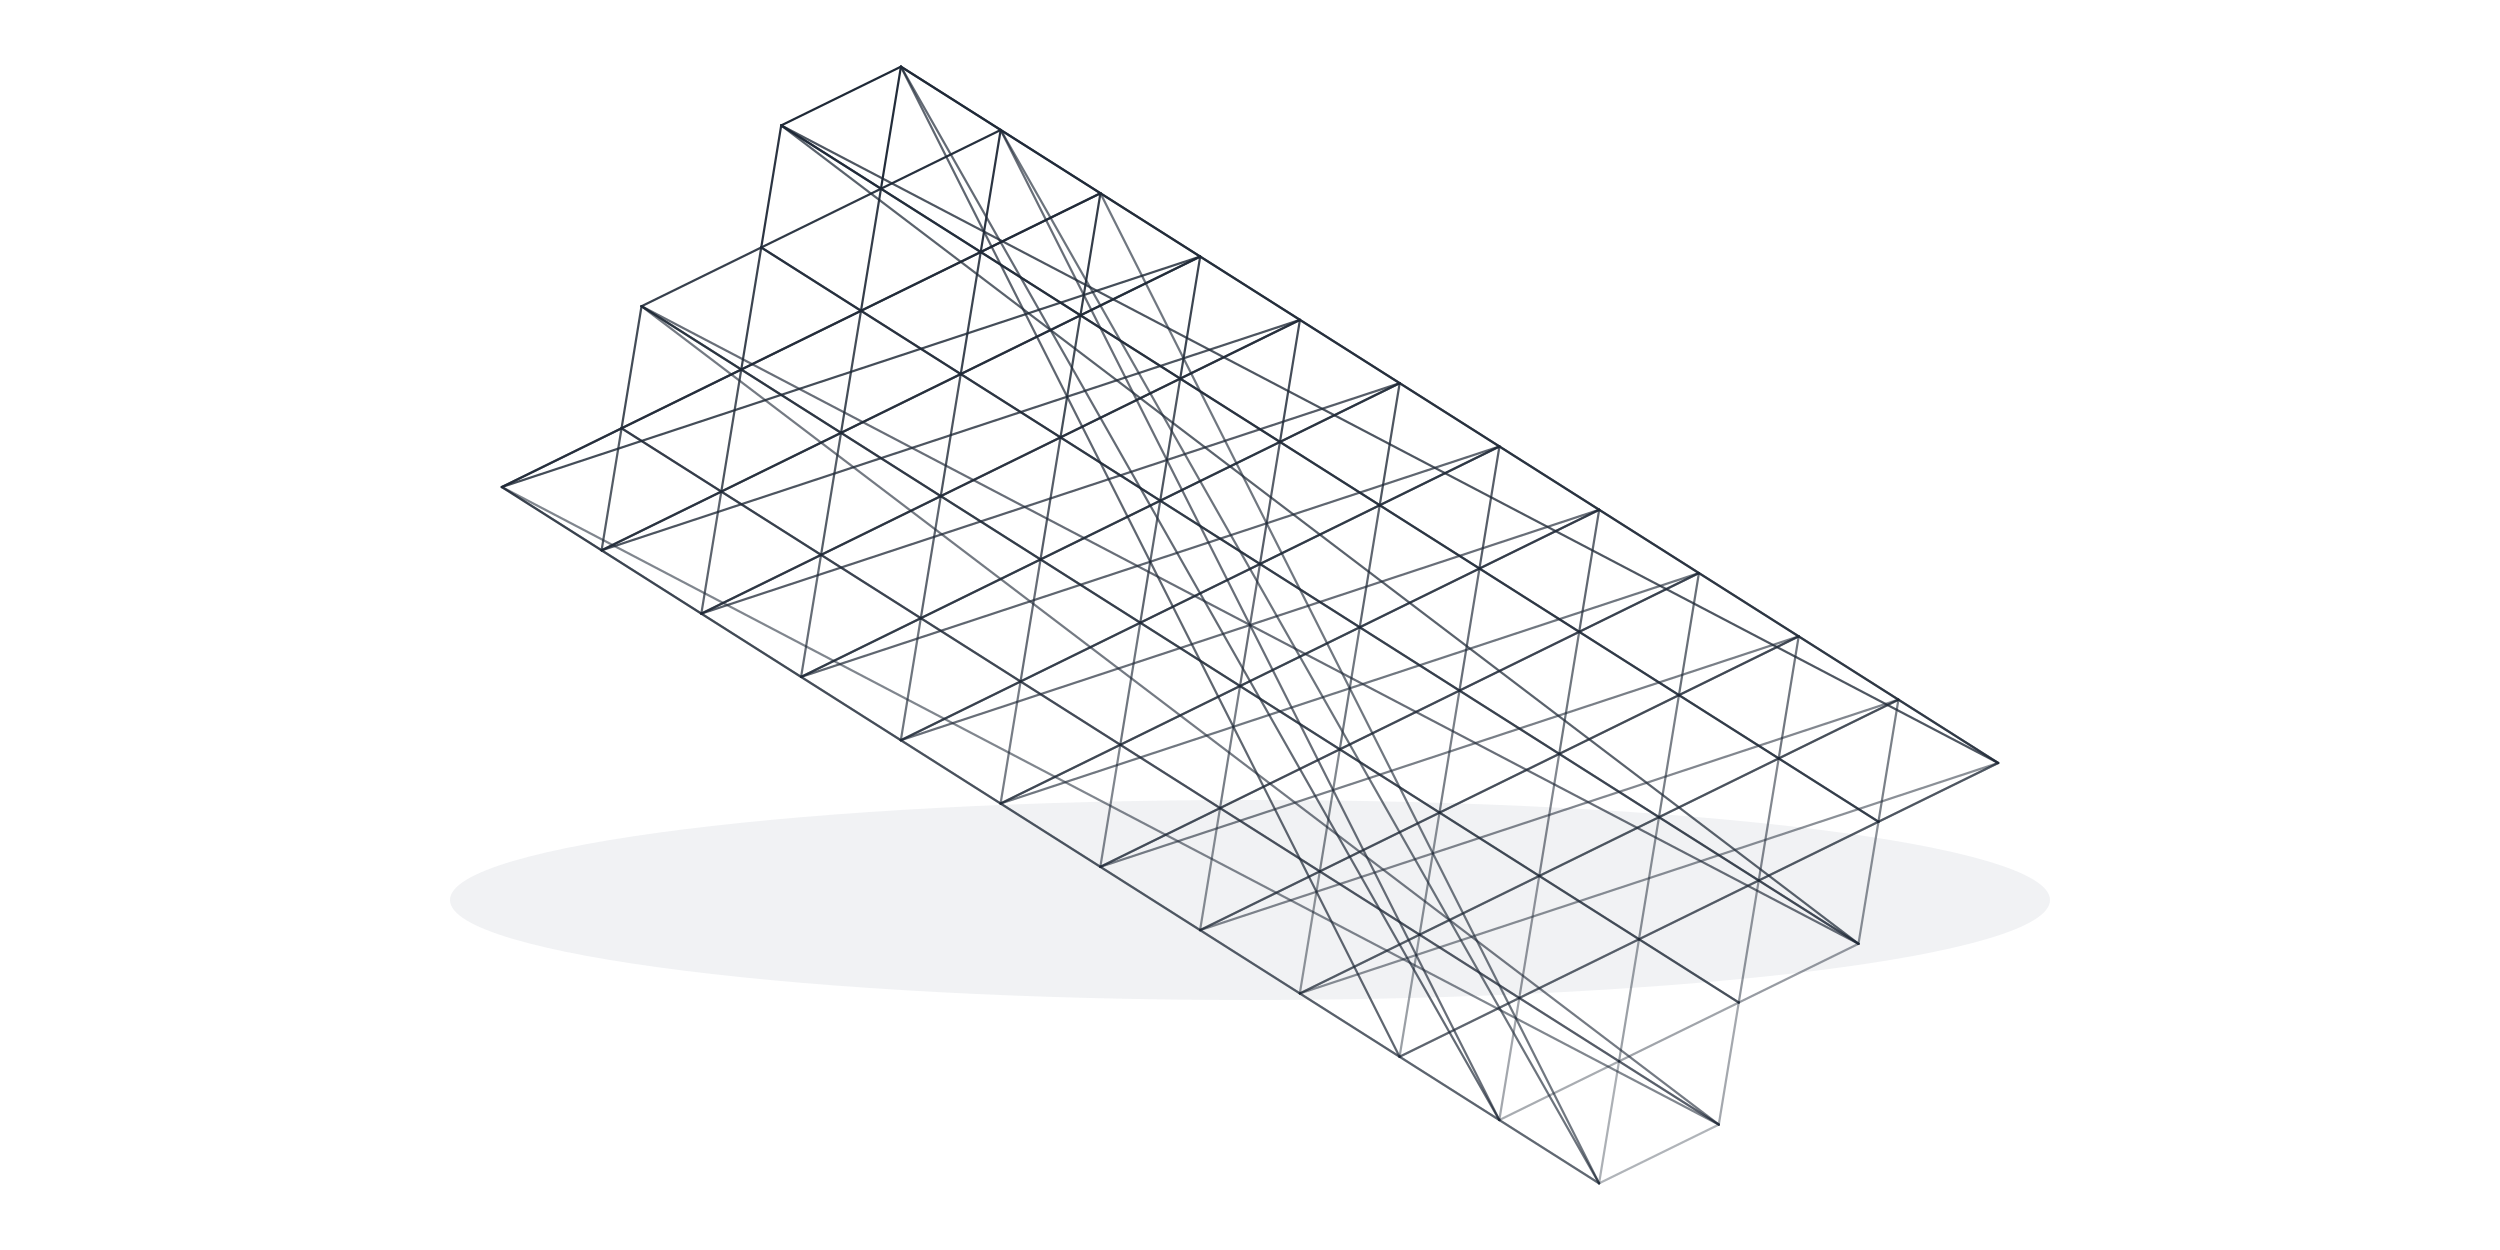
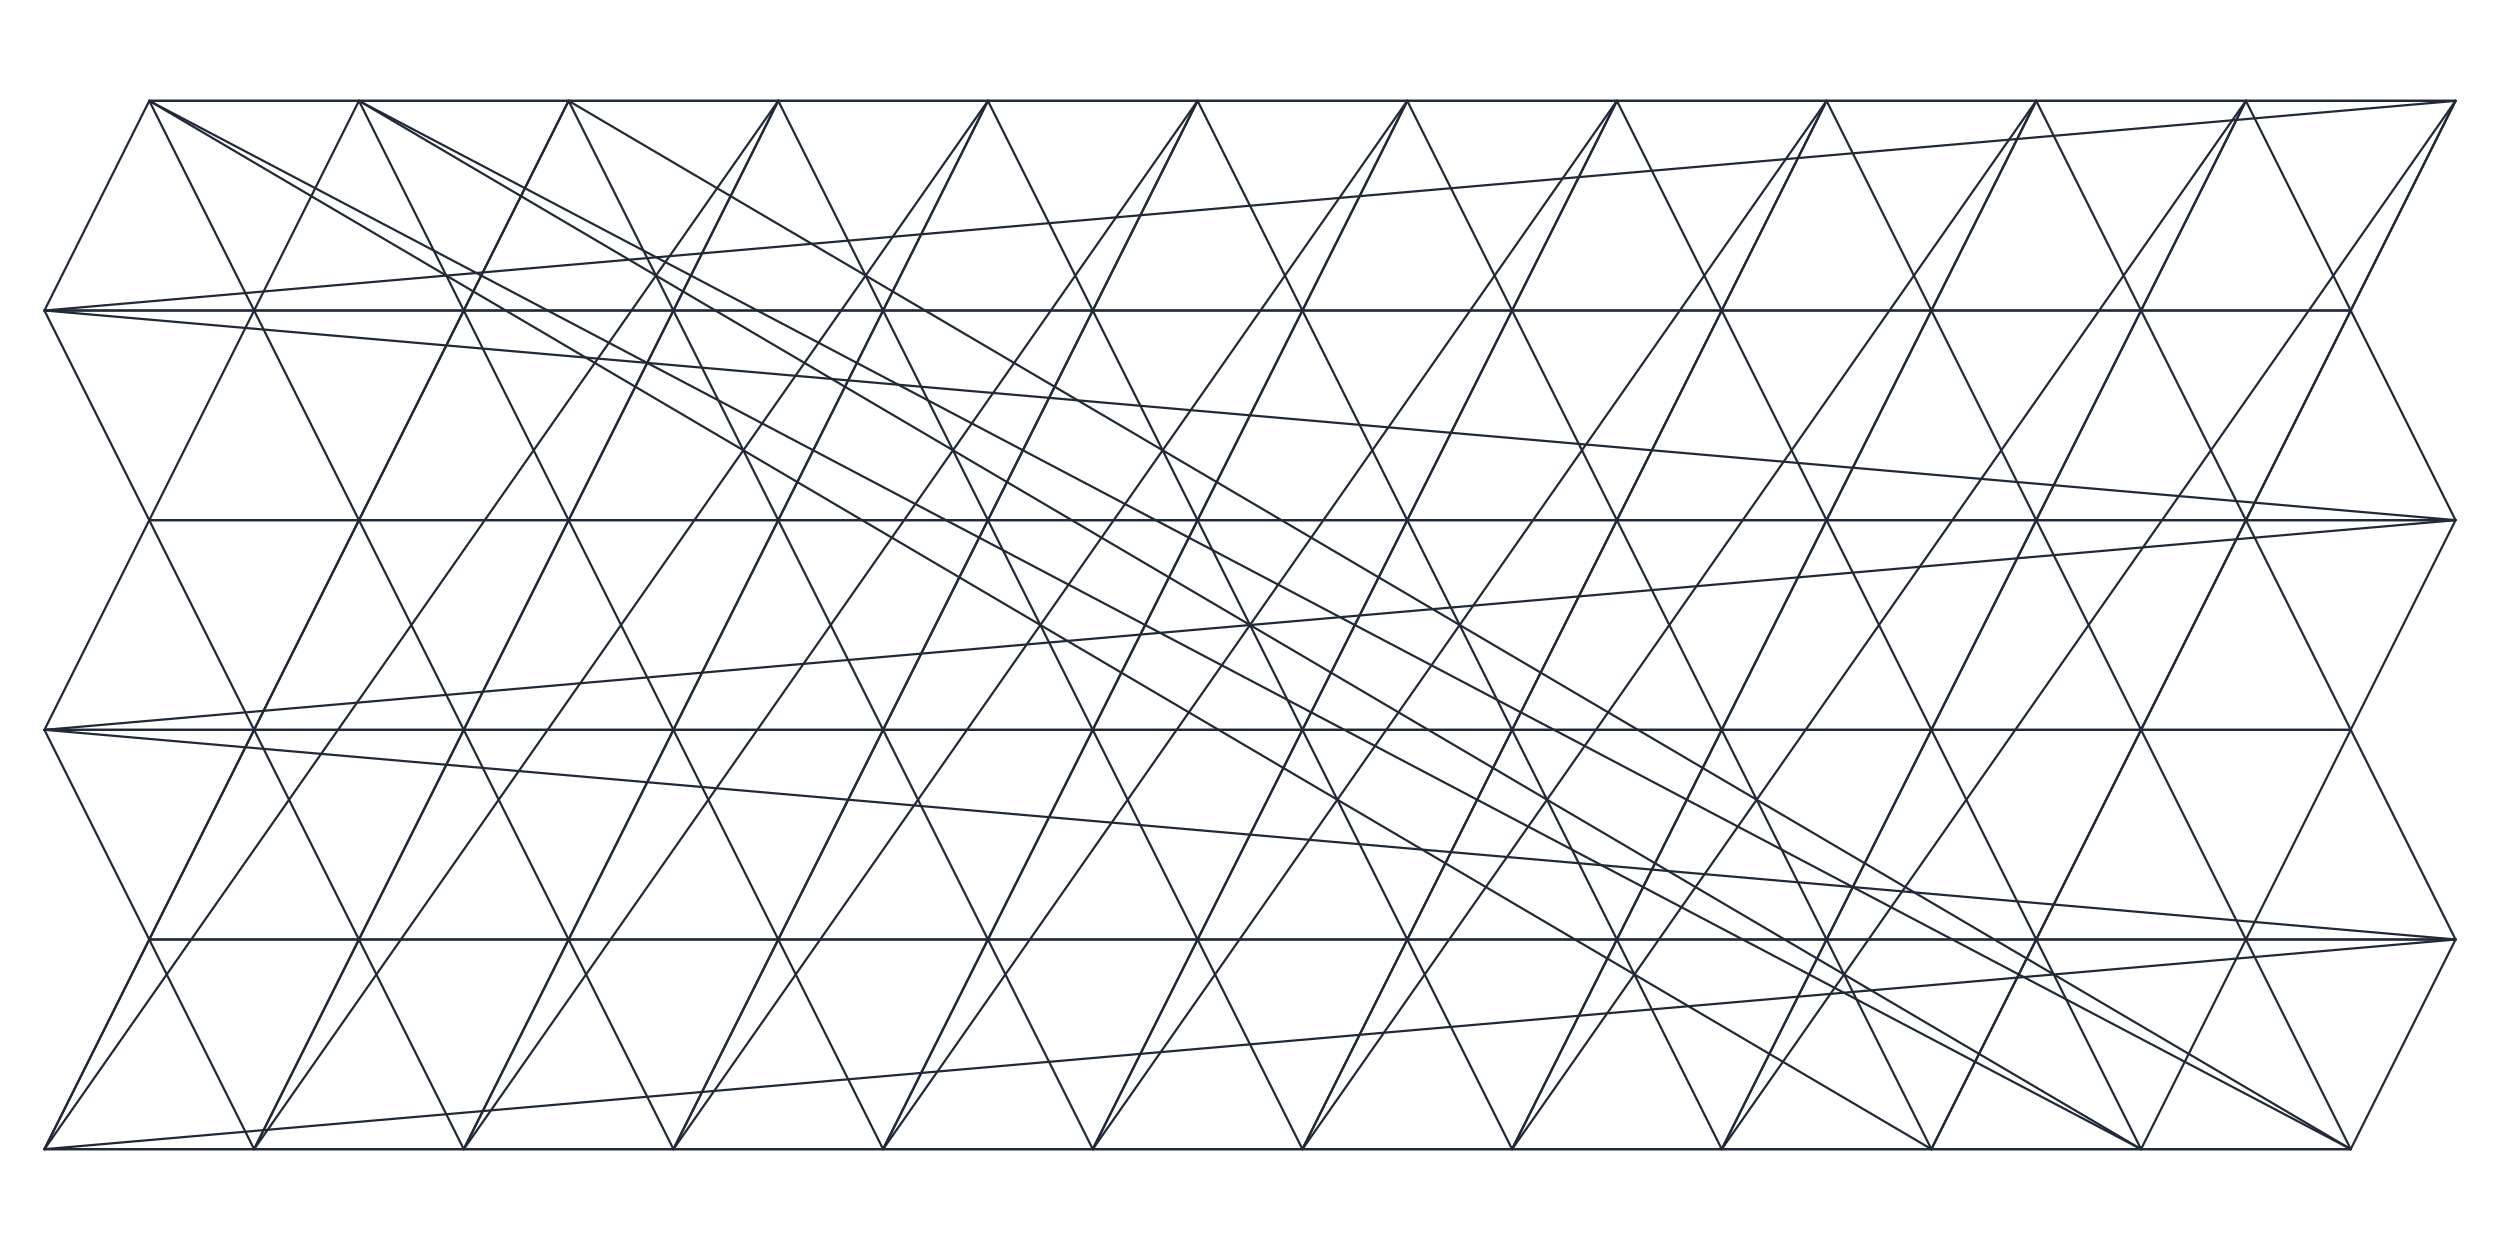
<svg xmlns="http://www.w3.org/2000/svg" width="900" height="450" viewBox="0 0 900 450" role="img" aria-label="TORUS12x6 grid">
  <rect width="100%" height="100%" fill="#ffffff" />
-   <ellipse cx="450.000" cy="324.000" rx="288.000" ry="36.000" fill="#e5e7eb" opacity="0.55" />
  <g fill="none" stroke="#1f2937" stroke-width="0.8" stroke-linecap="round" stroke-linejoin="round">
-     <line x1="575.664" y1="426.000" x2="618.762" y2="404.849" stroke-opacity="0.350" />
-     <line x1="575.664" y1="426.000" x2="539.755" y2="403.212" stroke-opacity="0.351" />
-     <line x1="582.853" y1="382.061" x2="575.664" y2="426.000" stroke-opacity="0.369" />
-     <line x1="618.762" y1="404.849" x2="582.853" y2="382.061" stroke-opacity="0.387" />
-     <line x1="539.755" y1="403.212" x2="582.853" y2="382.061" stroke-opacity="0.389" />
-     <line x1="539.755" y1="403.212" x2="503.845" y2="380.424" stroke-opacity="0.390" />
-     <line x1="625.952" y1="360.910" x2="618.762" y2="404.849" stroke-opacity="0.406" />
-     <line x1="546.944" y1="359.273" x2="539.755" y2="403.212" stroke-opacity="0.408" />
-     <line x1="582.853" y1="382.061" x2="625.952" y2="360.910" stroke-opacity="0.425" />
-     <line x1="582.853" y1="382.061" x2="546.944" y2="359.273" stroke-opacity="0.426" />
-     <line x1="503.845" y1="380.424" x2="546.944" y2="359.273" stroke-opacity="0.428" />
-     <line x1="503.845" y1="380.424" x2="467.936" y2="357.636" stroke-opacity="0.429" />
-     <line x1="590.042" y1="338.122" x2="582.853" y2="382.061" stroke-opacity="0.444" />
-     <line x1="511.035" y1="336.485" x2="503.845" y2="380.424" stroke-opacity="0.447" />
-     <line x1="625.952" y1="360.910" x2="669.050" y2="339.759" stroke-opacity="0.461" />
-     <line x1="625.952" y1="360.910" x2="590.042" y2="338.122" stroke-opacity="0.462" />
-     <line x1="546.944" y1="359.273" x2="590.042" y2="338.122" stroke-opacity="0.464" />
-     <line x1="546.944" y1="359.273" x2="511.035" y2="336.485" stroke-opacity="0.465" />
-     <line x1="467.936" y1="357.636" x2="511.035" y2="336.485" stroke-opacity="0.467" />
-     <line x1="467.936" y1="357.636" x2="432.027" y2="334.847" stroke-opacity="0.468" />
-     <line x1="633.141" y1="316.971" x2="625.952" y2="360.910" stroke-opacity="0.481" />
-     <line x1="554.133" y1="315.334" x2="546.944" y2="359.273" stroke-opacity="0.483" />
-     <line x1="475.125" y1="313.697" x2="467.936" y2="357.636" stroke-opacity="0.486" />
-     <line x1="669.050" y1="339.759" x2="633.141" y2="316.971" stroke-opacity="0.499" />
-     <line x1="503.845" y1="380.424" x2="719.338" y2="274.670" stroke-opacity="0.500" />
-     <line x1="590.042" y1="338.122" x2="633.141" y2="316.971" stroke-opacity="0.500" />
-     <line x1="590.042" y1="338.122" x2="554.133" y2="315.334" stroke-opacity="0.501" />
-     <line x1="511.035" y1="336.485" x2="554.133" y2="315.334" stroke-opacity="0.503" />
-     <line x1="511.035" y1="336.485" x2="475.125" y2="313.697" stroke-opacity="0.504" />
-     <line x1="432.027" y1="334.847" x2="475.125" y2="313.697" stroke-opacity="0.506" />
-     <line x1="432.027" y1="334.847" x2="396.117" y2="312.059" stroke-opacity="0.507" />
-     <line x1="676.240" y1="295.821" x2="669.050" y2="339.759" stroke-opacity="0.517" />
-     <line x1="597.232" y1="294.183" x2="590.042" y2="338.122" stroke-opacity="0.519" />
-     <line x1="719.338" y1="274.670" x2="467.936" y2="357.636" stroke-opacity="0.519" />
-     <line x1="518.224" y1="292.546" x2="511.035" y2="336.485" stroke-opacity="0.522" />
-     <line x1="439.216" y1="290.908" x2="432.027" y2="334.847" stroke-opacity="0.525" />
-     <line x1="633.141" y1="316.971" x2="676.240" y2="295.821" stroke-opacity="0.536" />
-     <line x1="633.141" y1="316.971" x2="597.232" y2="294.183" stroke-opacity="0.537" />
-     <line x1="467.936" y1="357.636" x2="683.429" y2="251.882" stroke-opacity="0.539" />
-     <line x1="554.133" y1="315.334" x2="597.232" y2="294.183" stroke-opacity="0.539" />
-     <line x1="554.133" y1="315.334" x2="518.224" y2="292.546" stroke-opacity="0.540" />
-     <line x1="475.125" y1="313.697" x2="518.224" y2="292.546" stroke-opacity="0.542" />
-     <line x1="475.125" y1="313.697" x2="439.216" y2="290.908" stroke-opacity="0.543" />
-     <line x1="396.117" y1="312.059" x2="439.216" y2="290.908" stroke-opacity="0.544" />
-     <line x1="396.117" y1="312.059" x2="360.208" y2="289.271" stroke-opacity="0.546" />
-     <line x1="180.662" y1="175.330" x2="575.664" y2="426.000" stroke-opacity="0.546" />
-     <line x1="640.330" y1="273.032" x2="633.141" y2="316.971" stroke-opacity="0.556" />
-     <line x1="561.323" y1="271.395" x2="554.133" y2="315.334" stroke-opacity="0.558" />
-     <line x1="683.429" y1="251.882" x2="432.027" y2="334.847" stroke-opacity="0.558" />
-     <line x1="482.315" y1="269.758" x2="475.125" y2="313.697" stroke-opacity="0.561" />
-     <line x1="403.307" y1="268.120" x2="396.117" y2="312.059" stroke-opacity="0.564" />
-     <line x1="618.762" y1="404.849" x2="180.662" y2="175.330" stroke-opacity="0.564" />
-     <line x1="676.240" y1="295.821" x2="719.338" y2="274.670" stroke-opacity="0.572" />
-     <line x1="676.240" y1="295.821" x2="640.330" y2="273.032" stroke-opacity="0.574" />
-     <line x1="597.232" y1="294.183" x2="640.330" y2="273.032" stroke-opacity="0.575" />
-     <line x1="597.232" y1="294.183" x2="561.323" y2="271.395" stroke-opacity="0.576" />
-     <line x1="518.224" y1="292.546" x2="561.323" y2="271.395" stroke-opacity="0.578" />
-     <line x1="432.027" y1="334.847" x2="647.520" y2="229.093" stroke-opacity="0.578" />
-     <line x1="518.224" y1="292.546" x2="482.315" y2="269.758" stroke-opacity="0.579" />
-     <line x1="439.216" y1="290.908" x2="482.315" y2="269.758" stroke-opacity="0.581" />
-     <line x1="223.760" y1="154.179" x2="618.762" y2="404.849" stroke-opacity="0.582" />
-     <line x1="439.216" y1="290.908" x2="403.307" y2="268.120" stroke-opacity="0.582" />
-     <line x1="360.208" y1="289.271" x2="403.307" y2="268.120" stroke-opacity="0.583" />
-     <line x1="360.208" y1="289.271" x2="324.299" y2="266.483" stroke-opacity="0.585" />
-     <line x1="683.429" y1="251.882" x2="676.240" y2="295.821" stroke-opacity="0.592" />
-     <line x1="604.421" y1="250.244" x2="597.232" y2="294.183" stroke-opacity="0.594" />
-     <line x1="525.413" y1="248.607" x2="518.224" y2="292.546" stroke-opacity="0.597" />
-     <line x1="647.520" y1="229.093" x2="396.117" y2="312.059" stroke-opacity="0.597" />
-     <line x1="446.405" y1="246.969" x2="439.216" y2="290.908" stroke-opacity="0.600" />
-     <line x1="367.397" y1="245.332" x2="360.208" y2="289.271" stroke-opacity="0.603" />
-     <line x1="719.338" y1="274.670" x2="683.429" y2="251.882" stroke-opacity="0.610" />
-     <line x1="640.330" y1="273.032" x2="683.429" y2="251.882" stroke-opacity="0.611" />
-     <line x1="640.330" y1="273.032" x2="604.421" y2="250.244" stroke-opacity="0.612" />
-     <line x1="561.323" y1="271.395" x2="604.421" y2="250.244" stroke-opacity="0.614" />
-     <line x1="561.323" y1="271.395" x2="525.413" y2="248.607" stroke-opacity="0.615" />
-     <line x1="482.315" y1="269.758" x2="525.413" y2="248.607" stroke-opacity="0.617" />
-     <line x1="396.117" y1="312.059" x2="611.610" y2="206.305" stroke-opacity="0.617" />
-     <line x1="482.315" y1="269.758" x2="446.405" y2="246.969" stroke-opacity="0.618" />
-     <line x1="618.762" y1="404.849" x2="230.950" y2="110.241" stroke-opacity="0.619" />
-     <line x1="403.307" y1="268.120" x2="446.405" y2="246.969" stroke-opacity="0.619" />
-     <line x1="403.307" y1="268.120" x2="367.397" y2="245.332" stroke-opacity="0.621" />
-     <line x1="324.299" y1="266.483" x2="367.397" y2="245.332" stroke-opacity="0.622" />
-     <line x1="324.299" y1="266.483" x2="288.390" y2="243.695" stroke-opacity="0.624" />
-     <line x1="647.520" y1="229.093" x2="640.330" y2="273.032" stroke-opacity="0.631" />
-     <line x1="568.512" y1="227.456" x2="561.323" y2="271.395" stroke-opacity="0.633" />
-     <line x1="489.504" y1="225.819" x2="482.315" y2="269.758" stroke-opacity="0.636" />
-     <line x1="611.610" y1="206.305" x2="360.208" y2="289.271" stroke-opacity="0.636" />
-     <line x1="396.155" y1="69.576" x2="575.664" y2="426.000" stroke-opacity="0.636" />
-     <line x1="410.496" y1="224.181" x2="403.307" y2="268.120" stroke-opacity="0.639" />
-     <line x1="331.488" y1="222.544" x2="324.299" y2="266.483" stroke-opacity="0.642" />
-     <line x1="683.429" y1="251.882" x2="647.520" y2="229.093" stroke-opacity="0.649" />
-     <line x1="604.421" y1="250.244" x2="647.520" y2="229.093" stroke-opacity="0.650" />
-     <line x1="604.421" y1="250.244" x2="568.512" y2="227.456" stroke-opacity="0.651" />
-     <line x1="525.413" y1="248.607" x2="568.512" y2="227.456" stroke-opacity="0.653" />
-     <line x1="525.413" y1="248.607" x2="489.504" y2="225.819" stroke-opacity="0.654" />
-     <line x1="446.405" y1="246.969" x2="489.504" y2="225.819" stroke-opacity="0.656" />
-     <line x1="360.208" y1="289.271" x2="575.701" y2="183.517" stroke-opacity="0.656" />
-     <line x1="575.664" y1="426.000" x2="360.245" y2="46.788" stroke-opacity="0.656" />
-     <line x1="230.950" y1="110.241" x2="625.952" y2="360.910" stroke-opacity="0.657" />
-     <line x1="446.405" y1="246.969" x2="410.496" y2="224.181" stroke-opacity="0.657" />
-     <line x1="367.397" y1="245.332" x2="410.496" y2="224.181" stroke-opacity="0.658" />
-     <line x1="367.397" y1="245.332" x2="331.488" y2="222.544" stroke-opacity="0.660" />
-     <line x1="288.390" y1="243.695" x2="331.488" y2="222.544" stroke-opacity="0.661" />
-     <line x1="288.390" y1="243.695" x2="252.480" y2="220.907" stroke-opacity="0.663" />
-     <line x1="611.610" y1="206.305" x2="604.421" y2="250.244" stroke-opacity="0.669" />
-     <line x1="532.603" y1="204.668" x2="525.413" y2="248.607" stroke-opacity="0.672" />
-     <line x1="669.050" y1="339.759" x2="230.950" y2="110.241" stroke-opacity="0.675" />
-     <line x1="453.595" y1="203.031" x2="446.405" y2="246.969" stroke-opacity="0.675" />
-     <line x1="360.245" y1="46.788" x2="539.755" y2="403.212" stroke-opacity="0.675" />
-     <line x1="575.701" y1="183.517" x2="324.299" y2="266.483" stroke-opacity="0.675" />
-     <line x1="374.587" y1="201.393" x2="367.397" y2="245.332" stroke-opacity="0.678" />
-     <line x1="295.579" y1="199.756" x2="288.390" y2="243.695" stroke-opacity="0.681" />
-     <line x1="647.520" y1="229.093" x2="611.610" y2="206.305" stroke-opacity="0.687" />
-     <line x1="568.512" y1="227.456" x2="611.610" y2="206.305" stroke-opacity="0.689" />
-     <line x1="568.512" y1="227.456" x2="532.603" y2="204.668" stroke-opacity="0.690" />
-     <line x1="489.504" y1="225.819" x2="532.603" y2="204.668" stroke-opacity="0.692" />
-     <line x1="489.504" y1="225.819" x2="453.595" y2="203.031" stroke-opacity="0.693" />
-     <line x1="274.048" y1="89.090" x2="669.050" y2="339.759" stroke-opacity="0.693" />
-     <line x1="410.496" y1="224.181" x2="453.595" y2="203.031" stroke-opacity="0.694" />
-     <line x1="539.755" y1="403.212" x2="324.336" y2="24.000" stroke-opacity="0.694" />
-     <line x1="324.299" y1="266.483" x2="539.792" y2="160.729" stroke-opacity="0.694" />
-     <line x1="410.496" y1="224.181" x2="374.587" y2="201.393" stroke-opacity="0.696" />
-     <line x1="331.488" y1="222.544" x2="374.587" y2="201.393" stroke-opacity="0.697" />
-     <line x1="331.488" y1="222.544" x2="295.579" y2="199.756" stroke-opacity="0.699" />
-     <line x1="252.480" y1="220.907" x2="295.579" y2="199.756" stroke-opacity="0.700" />
-     <line x1="252.480" y1="220.907" x2="216.571" y2="198.118" stroke-opacity="0.701" />
-     <line x1="575.701" y1="183.517" x2="568.512" y2="227.456" stroke-opacity="0.708" />
-     <line x1="496.693" y1="181.880" x2="489.504" y2="225.819" stroke-opacity="0.711" />
-     <line x1="417.685" y1="180.242" x2="410.496" y2="224.181" stroke-opacity="0.714" />
-     <line x1="324.336" y1="24.000" x2="503.845" y2="380.424" stroke-opacity="0.714" />
-     <line x1="539.792" y1="160.729" x2="288.390" y2="243.695" stroke-opacity="0.714" />
-     <line x1="338.677" y1="178.605" x2="331.488" y2="222.544" stroke-opacity="0.717" />
-     <line x1="259.670" y1="176.968" x2="252.480" y2="220.907" stroke-opacity="0.719" />
-     <line x1="611.610" y1="206.305" x2="575.701" y2="183.517" stroke-opacity="0.726" />
-     <line x1="532.603" y1="204.668" x2="575.701" y2="183.517" stroke-opacity="0.728" />
-     <line x1="532.603" y1="204.668" x2="496.693" y2="181.880" stroke-opacity="0.729" />
-     <line x1="669.050" y1="339.759" x2="281.238" y2="45.151" stroke-opacity="0.731" />
-     <line x1="453.595" y1="203.031" x2="496.693" y2="181.880" stroke-opacity="0.731" />
-     <line x1="453.595" y1="203.031" x2="417.685" y2="180.242" stroke-opacity="0.732" />
-     <line x1="374.587" y1="201.393" x2="417.685" y2="180.242" stroke-opacity="0.733" />
-     <line x1="288.390" y1="243.695" x2="503.883" y2="137.941" stroke-opacity="0.733" />
-     <line x1="374.587" y1="201.393" x2="338.677" y2="178.605" stroke-opacity="0.735" />
-     <line x1="295.579" y1="199.756" x2="338.677" y2="178.605" stroke-opacity="0.736" />
-     <line x1="295.579" y1="199.756" x2="259.670" y2="176.968" stroke-opacity="0.738" />
-     <line x1="216.571" y1="198.118" x2="259.670" y2="176.968" stroke-opacity="0.739" />
-     <line x1="216.571" y1="198.118" x2="180.662" y2="175.330" stroke-opacity="0.740" />
-     <line x1="539.792" y1="160.729" x2="532.603" y2="204.668" stroke-opacity="0.747" />
-     <line x1="460.784" y1="159.092" x2="453.595" y2="203.031" stroke-opacity="0.750" />
-     <line x1="503.883" y1="137.941" x2="252.480" y2="220.907" stroke-opacity="0.753" />
-     <line x1="381.776" y1="157.454" x2="374.587" y2="201.393" stroke-opacity="0.753" />
-     <line x1="302.768" y1="155.817" x2="295.579" y2="199.756" stroke-opacity="0.756" />
-     <line x1="223.760" y1="154.179" x2="216.571" y2="198.118" stroke-opacity="0.758" />
-     <line x1="575.701" y1="183.517" x2="539.792" y2="160.729" stroke-opacity="0.765" />
-     <line x1="496.693" y1="181.880" x2="539.792" y2="160.729" stroke-opacity="0.767" />
-     <line x1="281.238" y1="45.151" x2="676.240" y2="295.821" stroke-opacity="0.768" />
-     <line x1="496.693" y1="181.880" x2="460.784" y2="159.092" stroke-opacity="0.768" />
-     <line x1="417.685" y1="180.242" x2="460.784" y2="159.092" stroke-opacity="0.769" />
-     <line x1="417.685" y1="180.242" x2="381.776" y2="157.454" stroke-opacity="0.771" />
-     <line x1="338.677" y1="178.605" x2="381.776" y2="157.454" stroke-opacity="0.772" />
-     <line x1="252.480" y1="220.907" x2="467.973" y2="115.153" stroke-opacity="0.772" />
-     <line x1="338.677" y1="178.605" x2="302.768" y2="155.817" stroke-opacity="0.774" />
-     <line x1="259.670" y1="176.968" x2="302.768" y2="155.817" stroke-opacity="0.775" />
-     <line x1="259.670" y1="176.968" x2="223.760" y2="154.179" stroke-opacity="0.776" />
-     <line x1="180.662" y1="175.330" x2="223.760" y2="154.179" stroke-opacity="0.778" />
-     <line x1="719.338" y1="274.670" x2="281.238" y2="45.151" stroke-opacity="0.786" />
-     <line x1="503.883" y1="137.941" x2="496.693" y2="181.880" stroke-opacity="0.786" />
-     <line x1="424.875" y1="136.303" x2="417.685" y2="180.242" stroke-opacity="0.789" />
-     <line x1="345.867" y1="134.666" x2="338.677" y2="178.605" stroke-opacity="0.792" />
-     <line x1="467.973" y1="115.153" x2="216.571" y2="198.118" stroke-opacity="0.792" />
-     <line x1="266.859" y1="133.029" x2="259.670" y2="176.968" stroke-opacity="0.794" />
-     <line x1="324.336" y1="24.000" x2="719.338" y2="274.670" stroke-opacity="0.804" />
-     <line x1="539.792" y1="160.729" x2="503.883" y2="137.941" stroke-opacity="0.804" />
-     <line x1="460.784" y1="159.092" x2="503.883" y2="137.941" stroke-opacity="0.806" />
-     <line x1="460.784" y1="159.092" x2="424.875" y2="136.303" stroke-opacity="0.807" />
-     <line x1="381.776" y1="157.454" x2="424.875" y2="136.303" stroke-opacity="0.808" />
-     <line x1="381.776" y1="157.454" x2="345.867" y2="134.666" stroke-opacity="0.810" />
-     <line x1="302.768" y1="155.817" x2="345.867" y2="134.666" stroke-opacity="0.811" />
-     <line x1="216.571" y1="198.118" x2="432.064" y2="92.364" stroke-opacity="0.811" />
-     <line x1="302.768" y1="155.817" x2="266.859" y2="133.029" stroke-opacity="0.813" />
-     <line x1="223.760" y1="154.179" x2="266.859" y2="133.029" stroke-opacity="0.814" />
-     <line x1="467.973" y1="115.153" x2="460.784" y2="159.092" stroke-opacity="0.825" />
-     <line x1="388.965" y1="113.515" x2="381.776" y2="157.454" stroke-opacity="0.828" />
-     <line x1="309.958" y1="111.878" x2="302.768" y2="155.817" stroke-opacity="0.831" />
-     <line x1="432.064" y1="92.364" x2="180.662" y2="175.330" stroke-opacity="0.831" />
-     <line x1="230.950" y1="110.241" x2="223.760" y2="154.179" stroke-opacity="0.833" />
-     <line x1="503.883" y1="137.941" x2="467.973" y2="115.153" stroke-opacity="0.843" />
-     <line x1="424.875" y1="136.303" x2="467.973" y2="115.153" stroke-opacity="0.844" />
-     <line x1="424.875" y1="136.303" x2="388.965" y2="113.515" stroke-opacity="0.846" />
-     <line x1="345.867" y1="134.666" x2="388.965" y2="113.515" stroke-opacity="0.847" />
-     <line x1="345.867" y1="134.666" x2="309.958" y2="111.878" stroke-opacity="0.849" />
-     <line x1="266.859" y1="133.029" x2="309.958" y2="111.878" stroke-opacity="0.850" />
-     <line x1="180.662" y1="175.330" x2="396.155" y2="69.576" stroke-opacity="0.850" />
-     <line x1="266.859" y1="133.029" x2="230.950" y2="110.241" stroke-opacity="0.851" />
-     <line x1="432.064" y1="92.364" x2="424.875" y2="136.303" stroke-opacity="0.864" />
-     <line x1="353.056" y1="90.727" x2="345.867" y2="134.666" stroke-opacity="0.867" />
-     <line x1="274.048" y1="89.090" x2="266.859" y2="133.029" stroke-opacity="0.869" />
-     <line x1="467.973" y1="115.153" x2="432.064" y2="92.364" stroke-opacity="0.882" />
-     <line x1="388.965" y1="113.515" x2="432.064" y2="92.364" stroke-opacity="0.883" />
-     <line x1="388.965" y1="113.515" x2="353.056" y2="90.727" stroke-opacity="0.885" />
-     <line x1="309.958" y1="111.878" x2="353.056" y2="90.727" stroke-opacity="0.886" />
-     <line x1="309.958" y1="111.878" x2="274.048" y2="89.090" stroke-opacity="0.888" />
-     <line x1="230.950" y1="110.241" x2="274.048" y2="89.090" stroke-opacity="0.889" />
-     <line x1="396.155" y1="69.576" x2="388.965" y2="113.515" stroke-opacity="0.903" />
-     <line x1="317.147" y1="67.939" x2="309.958" y2="111.878" stroke-opacity="0.906" />
-     <line x1="432.064" y1="92.364" x2="396.155" y2="69.576" stroke-opacity="0.921" />
-     <line x1="353.056" y1="90.727" x2="396.155" y2="69.576" stroke-opacity="0.922" />
-     <line x1="353.056" y1="90.727" x2="317.147" y2="67.939" stroke-opacity="0.924" />
-     <line x1="274.048" y1="89.090" x2="317.147" y2="67.939" stroke-opacity="0.925" />
-     <line x1="360.245" y1="46.788" x2="353.056" y2="90.727" stroke-opacity="0.942" />
-     <line x1="281.238" y1="45.151" x2="274.048" y2="89.090" stroke-opacity="0.944" />
-     <line x1="396.155" y1="69.576" x2="360.245" y2="46.788" stroke-opacity="0.960" />
-     <line x1="317.147" y1="67.939" x2="360.245" y2="46.788" stroke-opacity="0.961" />
-     <line x1="317.147" y1="67.939" x2="281.238" y2="45.151" stroke-opacity="0.963" />
-     <line x1="324.336" y1="24.000" x2="317.147" y2="67.939" stroke-opacity="0.981" />
-     <line x1="360.245" y1="46.788" x2="324.336" y2="24.000" stroke-opacity="0.999" />
-     <line x1="281.238" y1="45.151" x2="324.336" y2="24.000" stroke-opacity="1.000" />
+     <line x1="91.478" y1="413.696" x2="16.000" y2="413.696" />
+     <line x1="53.739" y1="338.217" x2="91.478" y2="413.696" />
+     <line x1="16.000" y1="413.696" x2="53.739" y2="338.217" />
+     <line x1="280.174" y1="36.304" x2="16.000" y2="413.696" />
+     <line x1="91.478" y1="413.696" x2="280.174" y2="36.304" />
+     <line x1="166.957" y1="413.696" x2="91.478" y2="413.696" />
+     <line x1="129.217" y1="338.217" x2="166.957" y2="413.696" />
+     <line x1="91.478" y1="413.696" x2="129.217" y2="338.217" />
+     <line x1="355.652" y1="36.304" x2="91.478" y2="413.696" />
+     <line x1="166.957" y1="413.696" x2="355.652" y2="36.304" />
+     <line x1="242.435" y1="413.696" x2="166.957" y2="413.696" />
+     <line x1="204.696" y1="338.217" x2="242.435" y2="413.696" />
+     <line x1="166.957" y1="413.696" x2="204.696" y2="338.217" />
+     <line x1="431.130" y1="36.304" x2="166.957" y2="413.696" />
+     <line x1="242.435" y1="413.696" x2="431.130" y2="36.304" />
+     <line x1="317.913" y1="413.696" x2="242.435" y2="413.696" />
+     <line x1="280.174" y1="338.217" x2="317.913" y2="413.696" />
+     <line x1="242.435" y1="413.696" x2="280.174" y2="338.217" />
+     <line x1="506.609" y1="36.304" x2="242.435" y2="413.696" />
+     <line x1="317.913" y1="413.696" x2="506.609" y2="36.304" />
+     <line x1="393.391" y1="413.696" x2="317.913" y2="413.696" />
+     <line x1="355.652" y1="338.217" x2="393.391" y2="413.696" />
+     <line x1="317.913" y1="413.696" x2="355.652" y2="338.217" />
+     <line x1="582.087" y1="36.304" x2="317.913" y2="413.696" />
+     <line x1="393.391" y1="413.696" x2="582.087" y2="36.304" />
+     <line x1="468.870" y1="413.696" x2="393.391" y2="413.696" />
+     <line x1="431.130" y1="338.217" x2="468.870" y2="413.696" />
+     <line x1="393.391" y1="413.696" x2="431.130" y2="338.217" />
+     <line x1="657.565" y1="36.304" x2="393.391" y2="413.696" />
+     <line x1="468.870" y1="413.696" x2="657.565" y2="36.304" />
+     <line x1="544.348" y1="413.696" x2="468.870" y2="413.696" />
+     <line x1="506.609" y1="338.217" x2="544.348" y2="413.696" />
+     <line x1="468.870" y1="413.696" x2="506.609" y2="338.217" />
+     <line x1="733.043" y1="36.304" x2="468.870" y2="413.696" />
+     <line x1="544.348" y1="413.696" x2="733.043" y2="36.304" />
+     <line x1="619.826" y1="413.696" x2="544.348" y2="413.696" />
+     <line x1="582.087" y1="338.217" x2="619.826" y2="413.696" />
+     <line x1="544.348" y1="413.696" x2="582.087" y2="338.217" />
+     <line x1="808.522" y1="36.304" x2="544.348" y2="413.696" />
+     <line x1="619.826" y1="413.696" x2="808.522" y2="36.304" />
+     <line x1="695.304" y1="413.696" x2="619.826" y2="413.696" />
+     <line x1="657.565" y1="338.217" x2="695.304" y2="413.696" />
+     <line x1="619.826" y1="413.696" x2="657.565" y2="338.217" />
+     <line x1="884.000" y1="36.304" x2="619.826" y2="413.696" />
+     <line x1="695.304" y1="413.696" x2="884.000" y2="36.304" />
+     <line x1="770.783" y1="413.696" x2="695.304" y2="413.696" />
+     <line x1="733.043" y1="338.217" x2="770.783" y2="413.696" />
+     <line x1="695.304" y1="413.696" x2="733.043" y2="338.217" />
+     <line x1="53.739" y1="36.304" x2="695.304" y2="413.696" />
+     <line x1="770.783" y1="413.696" x2="53.739" y2="36.304" />
+     <line x1="846.261" y1="413.696" x2="770.783" y2="413.696" />
+     <line x1="808.522" y1="338.217" x2="846.261" y2="413.696" />
+     <line x1="770.783" y1="413.696" x2="808.522" y2="338.217" />
+     <line x1="129.217" y1="36.304" x2="770.783" y2="413.696" />
+     <line x1="846.261" y1="413.696" x2="129.217" y2="36.304" />
+     <line x1="16.000" y1="413.696" x2="846.261" y2="413.696" />
+     <line x1="884.000" y1="338.217" x2="16.000" y2="413.696" />
+     <line x1="846.261" y1="413.696" x2="884.000" y2="338.217" />
+     <line x1="204.696" y1="36.304" x2="846.261" y2="413.696" />
+     <line x1="16.000" y1="413.696" x2="204.696" y2="36.304" />
+     <line x1="129.217" y1="338.217" x2="53.739" y2="338.217" />
+     <line x1="91.478" y1="262.739" x2="129.217" y2="338.217" />
+     <line x1="53.739" y1="338.217" x2="91.478" y2="262.739" />
+     <line x1="204.696" y1="338.217" x2="129.217" y2="338.217" />
+     <line x1="166.957" y1="262.739" x2="204.696" y2="338.217" />
+     <line x1="129.217" y1="338.217" x2="166.957" y2="262.739" />
+     <line x1="280.174" y1="338.217" x2="204.696" y2="338.217" />
+     <line x1="242.435" y1="262.739" x2="280.174" y2="338.217" />
+     <line x1="204.696" y1="338.217" x2="242.435" y2="262.739" />
+     <line x1="355.652" y1="338.217" x2="280.174" y2="338.217" />
+     <line x1="317.913" y1="262.739" x2="355.652" y2="338.217" />
+     <line x1="280.174" y1="338.217" x2="317.913" y2="262.739" />
+     <line x1="431.130" y1="338.217" x2="355.652" y2="338.217" />
+     <line x1="393.391" y1="262.739" x2="431.130" y2="338.217" />
+     <line x1="355.652" y1="338.217" x2="393.391" y2="262.739" />
+     <line x1="506.609" y1="338.217" x2="431.130" y2="338.217" />
+     <line x1="468.870" y1="262.739" x2="506.609" y2="338.217" />
+     <line x1="431.130" y1="338.217" x2="468.870" y2="262.739" />
+     <line x1="582.087" y1="338.217" x2="506.609" y2="338.217" />
+     <line x1="544.348" y1="262.739" x2="582.087" y2="338.217" />
+     <line x1="506.609" y1="338.217" x2="544.348" y2="262.739" />
+     <line x1="657.565" y1="338.217" x2="582.087" y2="338.217" />
+     <line x1="619.826" y1="262.739" x2="657.565" y2="338.217" />
+     <line x1="582.087" y1="338.217" x2="619.826" y2="262.739" />
+     <line x1="733.043" y1="338.217" x2="657.565" y2="338.217" />
+     <line x1="695.304" y1="262.739" x2="733.043" y2="338.217" />
+     <line x1="657.565" y1="338.217" x2="695.304" y2="262.739" />
+     <line x1="808.522" y1="338.217" x2="733.043" y2="338.217" />
+     <line x1="770.783" y1="262.739" x2="808.522" y2="338.217" />
+     <line x1="733.043" y1="338.217" x2="770.783" y2="262.739" />
+     <line x1="884.000" y1="338.217" x2="808.522" y2="338.217" />
+     <line x1="846.261" y1="262.739" x2="884.000" y2="338.217" />
+     <line x1="808.522" y1="338.217" x2="846.261" y2="262.739" />
+     <line x1="53.739" y1="338.217" x2="884.000" y2="338.217" />
+     <line x1="16.000" y1="262.739" x2="53.739" y2="338.217" />
+     <line x1="884.000" y1="338.217" x2="16.000" y2="262.739" />
+     <line x1="166.957" y1="262.739" x2="91.478" y2="262.739" />
+     <line x1="129.217" y1="187.261" x2="166.957" y2="262.739" />
+     <line x1="91.478" y1="262.739" x2="129.217" y2="187.261" />
+     <line x1="242.435" y1="262.739" x2="166.957" y2="262.739" />
+     <line x1="204.696" y1="187.261" x2="242.435" y2="262.739" />
+     <line x1="166.957" y1="262.739" x2="204.696" y2="187.261" />
+     <line x1="317.913" y1="262.739" x2="242.435" y2="262.739" />
+     <line x1="280.174" y1="187.261" x2="317.913" y2="262.739" />
+     <line x1="242.435" y1="262.739" x2="280.174" y2="187.261" />
+     <line x1="393.391" y1="262.739" x2="317.913" y2="262.739" />
+     <line x1="355.652" y1="187.261" x2="393.391" y2="262.739" />
+     <line x1="317.913" y1="262.739" x2="355.652" y2="187.261" />
+     <line x1="468.870" y1="262.739" x2="393.391" y2="262.739" />
+     <line x1="431.130" y1="187.261" x2="468.870" y2="262.739" />
+     <line x1="393.391" y1="262.739" x2="431.130" y2="187.261" />
+     <line x1="544.348" y1="262.739" x2="468.870" y2="262.739" />
+     <line x1="506.609" y1="187.261" x2="544.348" y2="262.739" />
+     <line x1="468.870" y1="262.739" x2="506.609" y2="187.261" />
+     <line x1="619.826" y1="262.739" x2="544.348" y2="262.739" />
+     <line x1="582.087" y1="187.261" x2="619.826" y2="262.739" />
+     <line x1="544.348" y1="262.739" x2="582.087" y2="187.261" />
+     <line x1="695.304" y1="262.739" x2="619.826" y2="262.739" />
+     <line x1="657.565" y1="187.261" x2="695.304" y2="262.739" />
+     <line x1="619.826" y1="262.739" x2="657.565" y2="187.261" />
+     <line x1="770.783" y1="262.739" x2="695.304" y2="262.739" />
+     <line x1="733.043" y1="187.261" x2="770.783" y2="262.739" />
+     <line x1="695.304" y1="262.739" x2="733.043" y2="187.261" />
+     <line x1="846.261" y1="262.739" x2="770.783" y2="262.739" />
+     <line x1="808.522" y1="187.261" x2="846.261" y2="262.739" />
+     <line x1="770.783" y1="262.739" x2="808.522" y2="187.261" />
+     <line x1="16.000" y1="262.739" x2="846.261" y2="262.739" />
+     <line x1="884.000" y1="187.261" x2="16.000" y2="262.739" />
+     <line x1="846.261" y1="262.739" x2="884.000" y2="187.261" />
+     <line x1="91.478" y1="262.739" x2="16.000" y2="262.739" />
+     <line x1="53.739" y1="187.261" x2="91.478" y2="262.739" />
+     <line x1="16.000" y1="262.739" x2="53.739" y2="187.261" />
+     <line x1="204.696" y1="187.261" x2="129.217" y2="187.261" />
+     <line x1="166.957" y1="111.783" x2="204.696" y2="187.261" />
+     <line x1="129.217" y1="187.261" x2="166.957" y2="111.783" />
+     <line x1="280.174" y1="187.261" x2="204.696" y2="187.261" />
+     <line x1="242.435" y1="111.783" x2="280.174" y2="187.261" />
+     <line x1="204.696" y1="187.261" x2="242.435" y2="111.783" />
+     <line x1="355.652" y1="187.261" x2="280.174" y2="187.261" />
+     <line x1="317.913" y1="111.783" x2="355.652" y2="187.261" />
+     <line x1="280.174" y1="187.261" x2="317.913" y2="111.783" />
+     <line x1="431.130" y1="187.261" x2="355.652" y2="187.261" />
+     <line x1="393.391" y1="111.783" x2="431.130" y2="187.261" />
+     <line x1="355.652" y1="187.261" x2="393.391" y2="111.783" />
+     <line x1="506.609" y1="187.261" x2="431.130" y2="187.261" />
+     <line x1="468.870" y1="111.783" x2="506.609" y2="187.261" />
+     <line x1="431.130" y1="187.261" x2="468.870" y2="111.783" />
+     <line x1="582.087" y1="187.261" x2="506.609" y2="187.261" />
+     <line x1="544.348" y1="111.783" x2="582.087" y2="187.261" />
+     <line x1="506.609" y1="187.261" x2="544.348" y2="111.783" />
+     <line x1="657.565" y1="187.261" x2="582.087" y2="187.261" />
+     <line x1="619.826" y1="111.783" x2="657.565" y2="187.261" />
+     <line x1="582.087" y1="187.261" x2="619.826" y2="111.783" />
+     <line x1="733.043" y1="187.261" x2="657.565" y2="187.261" />
+     <line x1="695.304" y1="111.783" x2="733.043" y2="187.261" />
+     <line x1="657.565" y1="187.261" x2="695.304" y2="111.783" />
+     <line x1="808.522" y1="187.261" x2="733.043" y2="187.261" />
+     <line x1="770.783" y1="111.783" x2="808.522" y2="187.261" />
+     <line x1="733.043" y1="187.261" x2="770.783" y2="111.783" />
+     <line x1="884.000" y1="187.261" x2="808.522" y2="187.261" />
+     <line x1="846.261" y1="111.783" x2="884.000" y2="187.261" />
+     <line x1="808.522" y1="187.261" x2="846.261" y2="111.783" />
+     <line x1="53.739" y1="187.261" x2="884.000" y2="187.261" />
+     <line x1="16.000" y1="111.783" x2="53.739" y2="187.261" />
+     <line x1="884.000" y1="187.261" x2="16.000" y2="111.783" />
+     <line x1="129.217" y1="187.261" x2="53.739" y2="187.261" />
+     <line x1="91.478" y1="111.783" x2="129.217" y2="187.261" />
+     <line x1="53.739" y1="187.261" x2="91.478" y2="111.783" />
+     <line x1="242.435" y1="111.783" x2="166.957" y2="111.783" />
+     <line x1="204.696" y1="36.304" x2="242.435" y2="111.783" />
+     <line x1="166.957" y1="111.783" x2="204.696" y2="36.304" />
+     <line x1="317.913" y1="111.783" x2="242.435" y2="111.783" />
+     <line x1="280.174" y1="36.304" x2="317.913" y2="111.783" />
+     <line x1="242.435" y1="111.783" x2="280.174" y2="36.304" />
+     <line x1="393.391" y1="111.783" x2="317.913" y2="111.783" />
+     <line x1="355.652" y1="36.304" x2="393.391" y2="111.783" />
+     <line x1="317.913" y1="111.783" x2="355.652" y2="36.304" />
+     <line x1="468.870" y1="111.783" x2="393.391" y2="111.783" />
+     <line x1="431.130" y1="36.304" x2="468.870" y2="111.783" />
+     <line x1="393.391" y1="111.783" x2="431.130" y2="36.304" />
+     <line x1="544.348" y1="111.783" x2="468.870" y2="111.783" />
+     <line x1="506.609" y1="36.304" x2="544.348" y2="111.783" />
+     <line x1="468.870" y1="111.783" x2="506.609" y2="36.304" />
+     <line x1="619.826" y1="111.783" x2="544.348" y2="111.783" />
+     <line x1="582.087" y1="36.304" x2="619.826" y2="111.783" />
+     <line x1="544.348" y1="111.783" x2="582.087" y2="36.304" />
+     <line x1="695.304" y1="111.783" x2="619.826" y2="111.783" />
+     <line x1="657.565" y1="36.304" x2="695.304" y2="111.783" />
+     <line x1="619.826" y1="111.783" x2="657.565" y2="36.304" />
+     <line x1="770.783" y1="111.783" x2="695.304" y2="111.783" />
+     <line x1="733.043" y1="36.304" x2="770.783" y2="111.783" />
+     <line x1="695.304" y1="111.783" x2="733.043" y2="36.304" />
+     <line x1="846.261" y1="111.783" x2="770.783" y2="111.783" />
+     <line x1="808.522" y1="36.304" x2="846.261" y2="111.783" />
+     <line x1="770.783" y1="111.783" x2="808.522" y2="36.304" />
+     <line x1="16.000" y1="111.783" x2="846.261" y2="111.783" />
+     <line x1="884.000" y1="36.304" x2="16.000" y2="111.783" />
+     <line x1="846.261" y1="111.783" x2="884.000" y2="36.304" />
+     <line x1="91.478" y1="111.783" x2="16.000" y2="111.783" />
+     <line x1="53.739" y1="36.304" x2="91.478" y2="111.783" />
+     <line x1="16.000" y1="111.783" x2="53.739" y2="36.304" />
+     <line x1="166.957" y1="111.783" x2="91.478" y2="111.783" />
+     <line x1="129.217" y1="36.304" x2="166.957" y2="111.783" />
+     <line x1="91.478" y1="111.783" x2="129.217" y2="36.304" />
+     <line x1="280.174" y1="36.304" x2="204.696" y2="36.304" />
+     <line x1="355.652" y1="36.304" x2="280.174" y2="36.304" />
+     <line x1="431.130" y1="36.304" x2="355.652" y2="36.304" />
+     <line x1="506.609" y1="36.304" x2="431.130" y2="36.304" />
+     <line x1="582.087" y1="36.304" x2="506.609" y2="36.304" />
+     <line x1="657.565" y1="36.304" x2="582.087" y2="36.304" />
+     <line x1="733.043" y1="36.304" x2="657.565" y2="36.304" />
+     <line x1="808.522" y1="36.304" x2="733.043" y2="36.304" />
+     <line x1="884.000" y1="36.304" x2="808.522" y2="36.304" />
+     <line x1="53.739" y1="36.304" x2="884.000" y2="36.304" />
+     <line x1="129.217" y1="36.304" x2="53.739" y2="36.304" />
+     <line x1="204.696" y1="36.304" x2="129.217" y2="36.304" />
  </g>
</svg>
